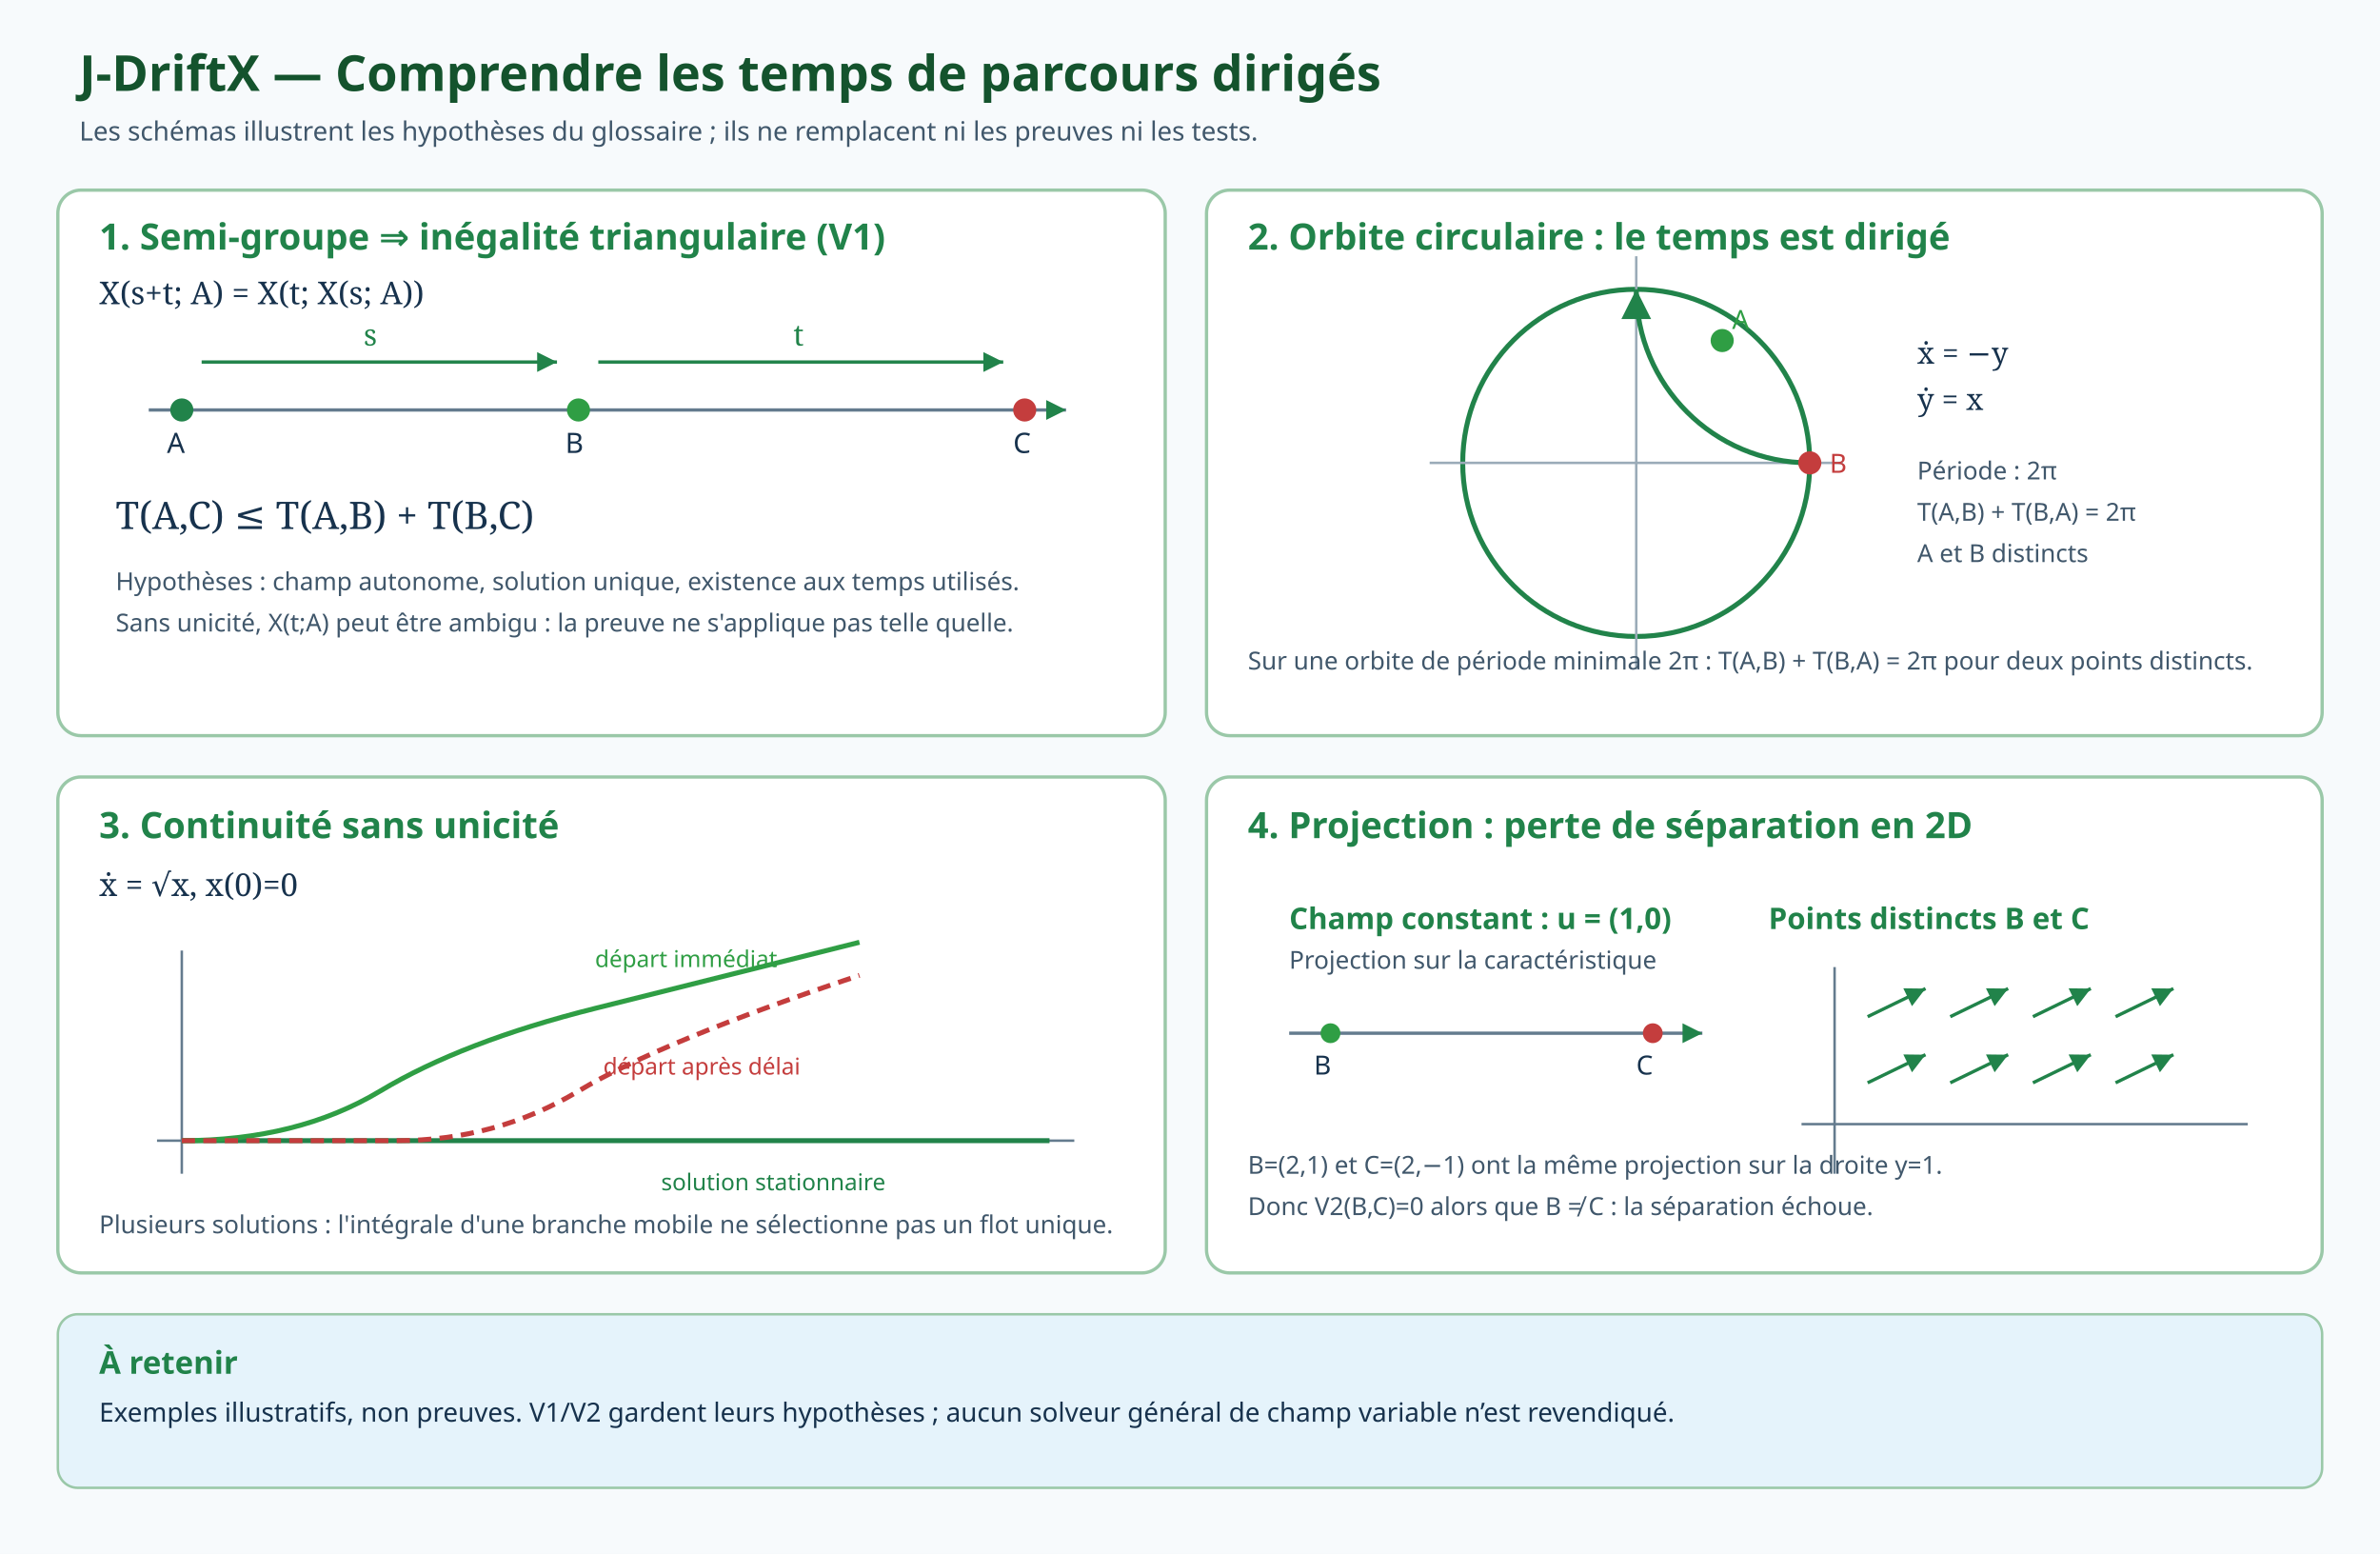
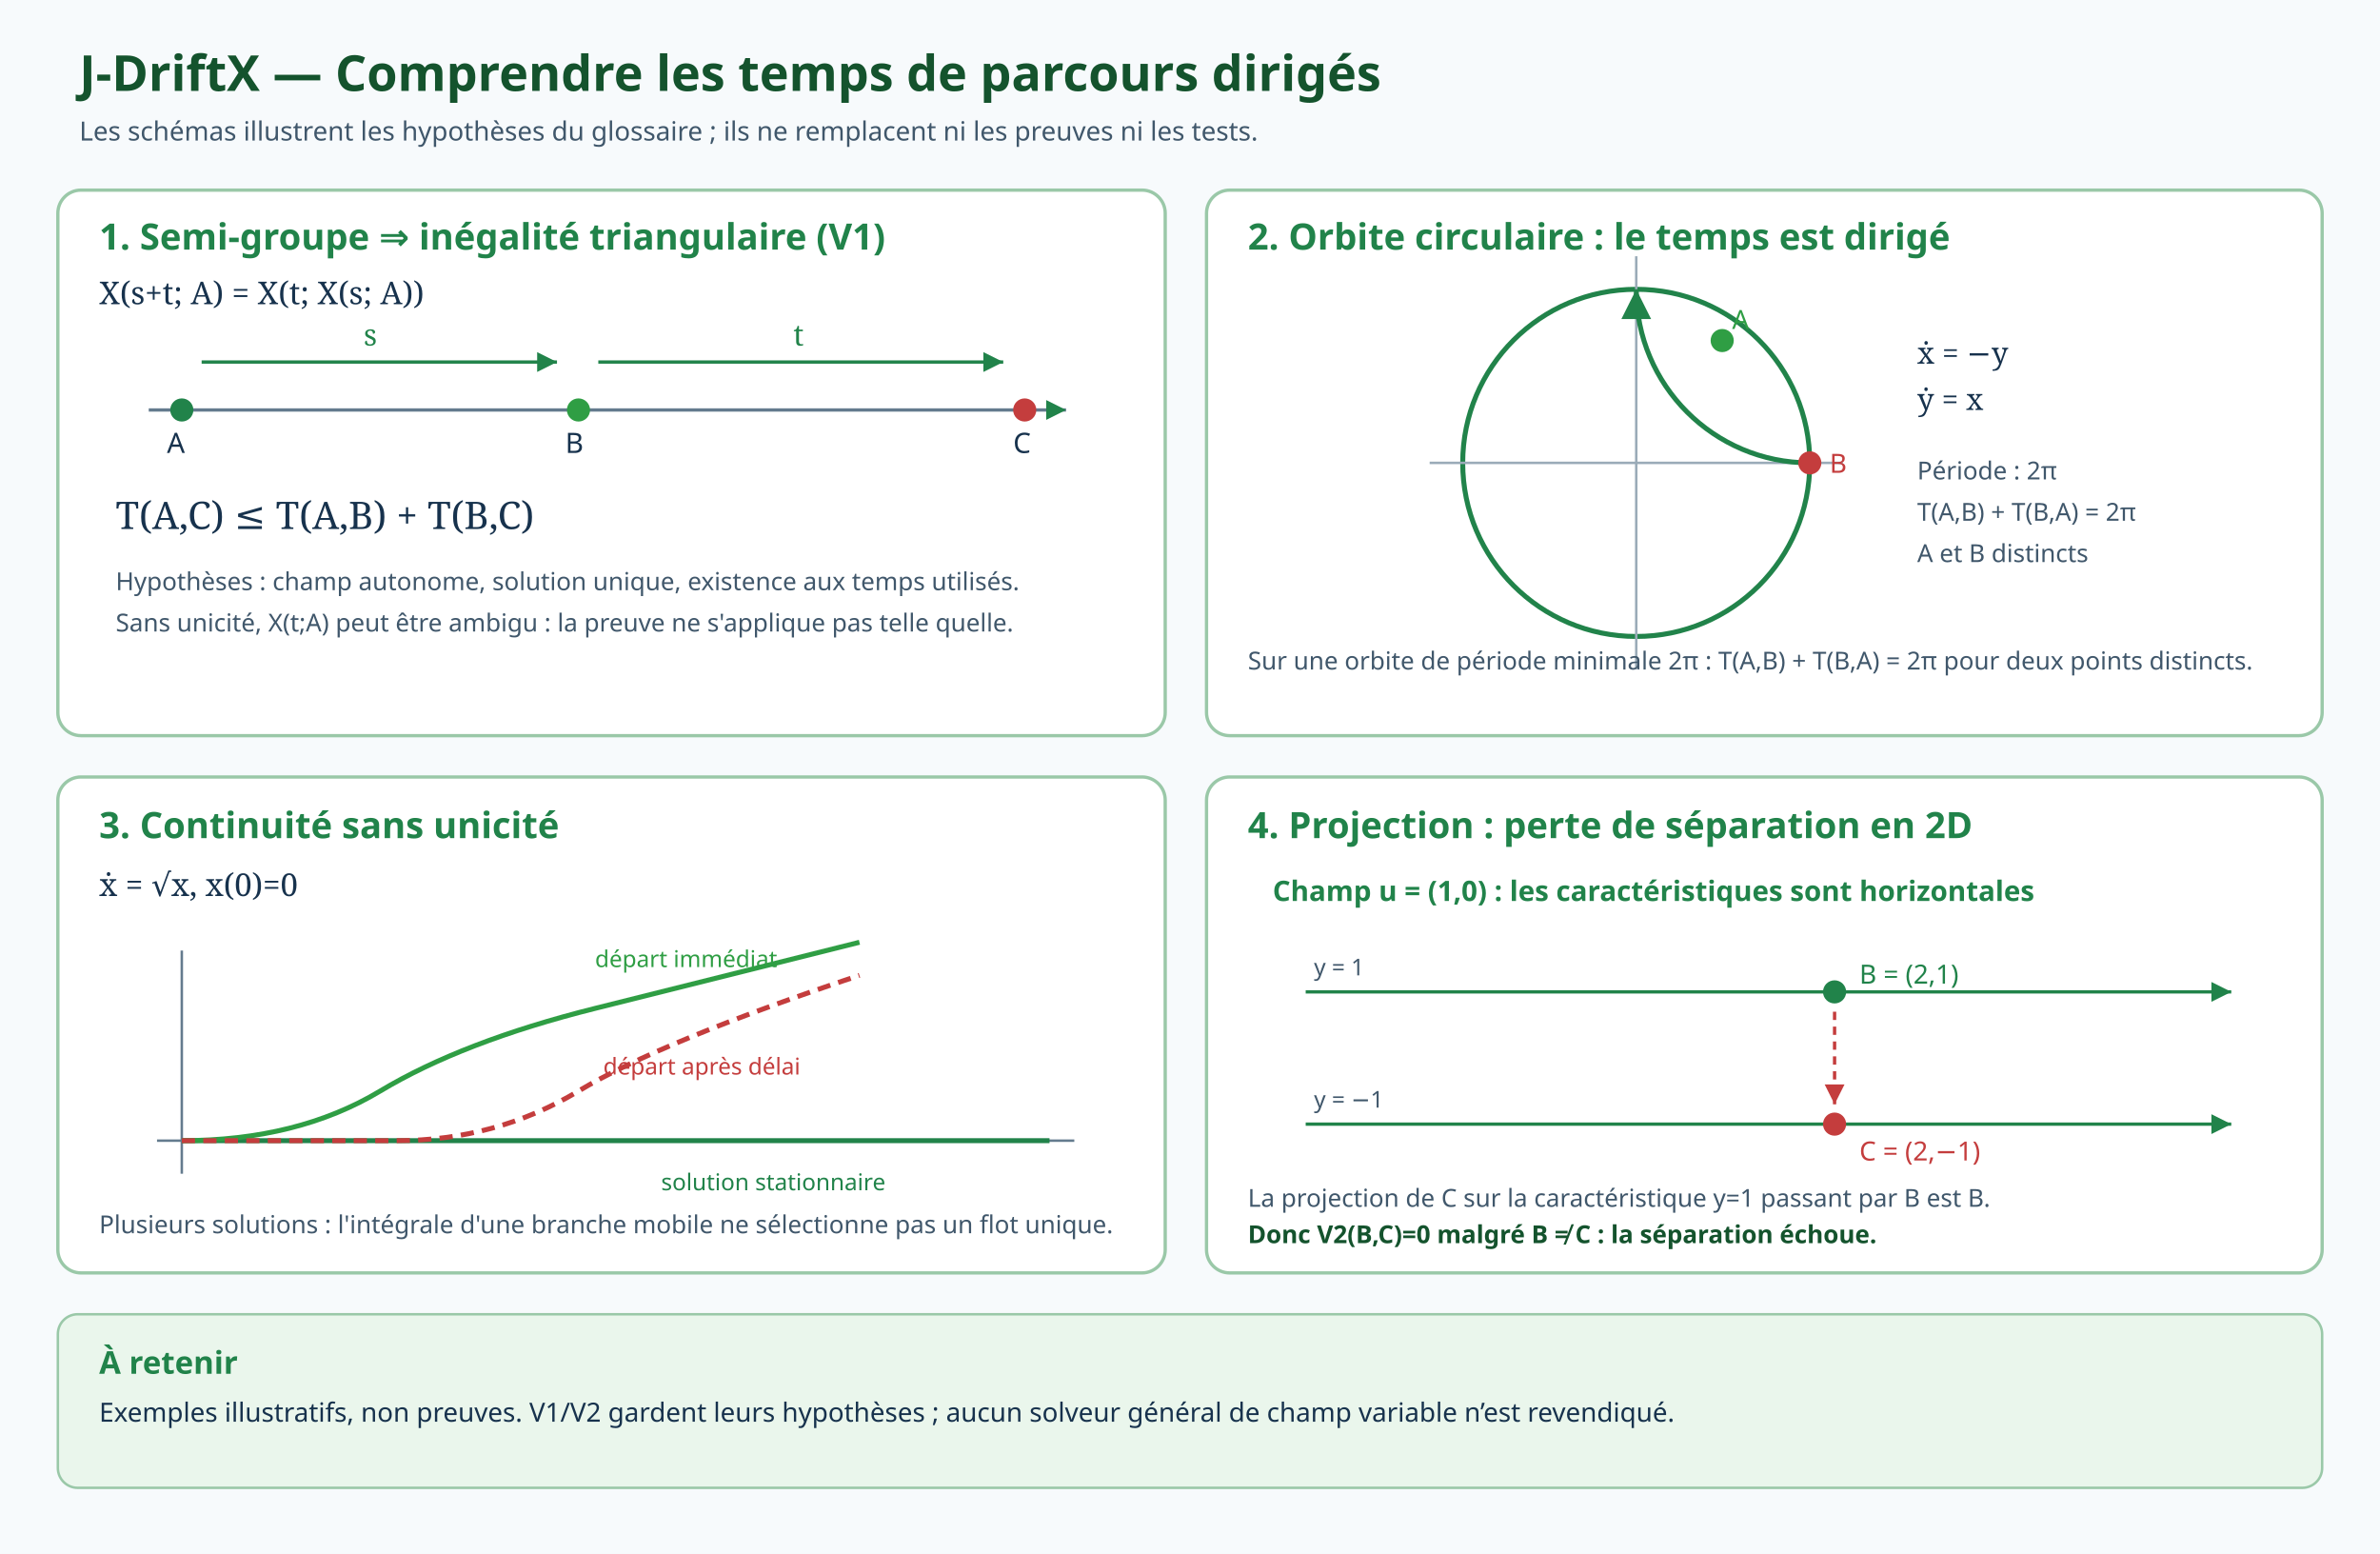
<svg xmlns="http://www.w3.org/2000/svg" width="1440" height="940" viewBox="0 0 1440 940" role="img" aria-labelledby="title desc">
  <defs>
    <marker id="arrow" markerWidth="8" markerHeight="8" refX="6" refY="3" orient="auto">
      <path d="M0,0 L6,3 L0,6 Z" fill="#21834a" />
    </marker>
    <marker id="redarrow" markerWidth="8" markerHeight="8" refX="6" refY="3" orient="auto">
      <path d="M0,0 L6,3 L0,6 Z" fill="#c43d3d" />
    </marker>
  </defs>
  <rect width="1440" height="940" fill="#f7fafc" />
  <text x="48" y="55" font-family="sans-serif" font-size="30" font-weight="700" fill="#14532d">J-DriftX — Comprendre les temps de parcours dirigés</text>
  <text x="48" y="85" font-family="sans-serif" font-size="16" fill="#40576b">Les schémas illustrent les hypothèses du glossaire ; ils ne remplacent ni les preuves ni les tests.</text>
  <rect x="35" y="115" width="670" height="330" rx="14" fill="white" stroke="#9ac8a8" stroke-width="2" />
  <text x="60" y="151" font-family="sans-serif" font-size="22" font-weight="700" fill="#21834a">1. Semi-groupe ⇒ inégalité triangulaire (V1)</text>
  <text x="60" y="184" font-family="serif" font-size="19" fill="#17324d">X(s+t; A) = X(t; X(s; A))</text>
  <line x1="90" y1="248" x2="645" y2="248" stroke="#647b8e" stroke-width="2" marker-end="url(#arrow)" />
  <circle cx="110" cy="248" r="7" fill="#21834a" />
  <circle cx="350" cy="248" r="7" fill="#2f9e44" />
  <circle cx="620" cy="248" r="7" fill="#c43d3d" />
  <text x="101" y="274" font-family="sans-serif" font-size="17" fill="#17324d">A</text>
  <text x="342" y="274" font-family="sans-serif" font-size="17" fill="#17324d">B</text>
  <text x="613" y="274" font-family="sans-serif" font-size="17" fill="#17324d">C</text>
  <line x1="122" y1="219" x2="337" y2="219" stroke="#21834a" stroke-width="2" marker-end="url(#arrow)" />
  <line x1="362" y1="219" x2="607" y2="219" stroke="#21834a" stroke-width="2" marker-end="url(#arrow)" />
  <text x="220" y="209" font-family="serif" font-size="18" fill="#21834a">s</text>
  <text x="480" y="209" font-family="serif" font-size="18" fill="#21834a">t</text>
  <text x="70" y="320" font-family="serif" font-size="23" fill="#17324d">T(A,C) ≤ T(A,B) + T(B,C)</text>
  <text x="70" y="357" font-family="sans-serif" font-size="15" fill="#40576b">Hypothèses : champ autonome, solution unique, existence aux temps utilisés.</text>
  <text x="70" y="382" font-family="sans-serif" font-size="15" fill="#40576b">Sans unicité, X(t;A) peut être ambigu : la preuve ne s'applique pas telle quelle.</text>
  <rect x="730" y="115" width="675" height="330" rx="14" fill="white" stroke="#9ac8a8" stroke-width="2" />
  <text x="755" y="151" font-family="sans-serif" font-size="22" font-weight="700" fill="#21834a">2. Orbite circulaire : le temps est dirigé</text>
  <circle cx="990" cy="280" r="105" fill="none" stroke="#21834a" stroke-width="3" />
  <line x1="865" y1="280" x2="1115" y2="280" stroke="#9aabb8" stroke-width="1.5" />
  <line x1="990" y1="155" x2="990" y2="405" stroke="#9aabb8" stroke-width="1.5" />
  <path d="M 1095 280 A 105 105 0 0 1 990 175" fill="none" stroke="#21834a" stroke-width="3" marker-end="url(#arrow)" />
  <circle cx="1095" cy="280" r="7" fill="#c43d3d" />
  <circle cx="1042" cy="206" r="7" fill="#2f9e44" />
  <text x="1107" y="286" font-family="sans-serif" font-size="16" fill="#c43d3d">B</text>
  <text x="1048" y="199" font-family="sans-serif" font-size="16" fill="#2f9e44">A</text>
  <text x="1160" y="220" font-family="serif" font-size="18" fill="#17324d">ẋ = −y</text>
  <text x="1160" y="248" font-family="serif" font-size="18" fill="#17324d">ẏ = x</text>
  <text x="1160" y="290" font-family="sans-serif" font-size="15" fill="#40576b">Période : 2π</text>
  <text x="1160" y="315" font-family="sans-serif" font-size="15" fill="#40576b">T(A,B) + T(B,A) = 2π</text>
  <text x="1160" y="340" font-family="sans-serif" font-size="15" fill="#40576b">A et B distincts</text>
  <text x="755" y="405" font-family="sans-serif" font-size="15" fill="#40576b">Sur une orbite de période minimale 2π : T(A,B) + T(B,A) = 2π pour deux points distincts.</text>
  <rect x="35" y="470" width="670" height="300" rx="14" fill="white" stroke="#9ac8a8" stroke-width="2" />
  <text x="60" y="507" font-family="sans-serif" font-size="22" font-weight="700" fill="#21834a">3. Continuité sans unicité</text>
  <text x="60" y="542" font-family="serif" font-size="19" fill="#17324d">ẋ = √x, x(0)=0</text>
  <line x1="95" y1="690" x2="650" y2="690" stroke="#647b8e" stroke-width="1.5" />
  <line x1="110" y1="710" x2="110" y2="575" stroke="#647b8e" stroke-width="1.5" />
  <path d="M110 690 L635 690" fill="none" stroke="#21834a" stroke-width="3" />
  <path d="M110 690 Q180 690 230 660 T360 610 T520 570" fill="none" stroke="#2f9e44" stroke-width="3" />
  <path d="M110 690 L240 690 Q300 690 350 660 T520 590" fill="none" stroke="#c43d3d" stroke-width="3" stroke-dasharray="8 5" />
  <text x="400" y="720" font-family="sans-serif" font-size="14" fill="#21834a">solution stationnaire</text>
  <text x="360" y="585" font-family="sans-serif" font-size="14" fill="#2f9e44">départ immédiat</text>
  <text x="365" y="650" font-family="sans-serif" font-size="14" fill="#c43d3d">départ après délai</text>
  <text x="60" y="746" font-family="sans-serif" font-size="15" fill="#40576b">Plusieurs solutions : l'intégrale d'une branche mobile ne sélectionne pas un flot unique.</text>
  <rect x="730" y="470" width="675" height="300" rx="14" fill="white" stroke="#9ac8a8" stroke-width="2" />
  <text x="755" y="507" font-family="sans-serif" font-size="22" font-weight="700" fill="#21834a">4. Projection : perte de séparation en 2D</text>
-   <line x1="780" y1="625" x2="1030" y2="625" stroke="#647b8e" stroke-width="2" marker-end="url(#arrow)" />
-   <circle cx="805" cy="625" r="6" fill="#2f9e44" />
-   <circle cx="1000" cy="625" r="6" fill="#c43d3d" />
-   <text x="795" y="650" font-family="sans-serif" font-size="16" fill="#17324d">B</text>
-   <text x="990" y="650" font-family="sans-serif" font-size="16" fill="#17324d">C</text>
-   <text x="780" y="562" font-family="sans-serif" font-size="18" font-weight="700" fill="#21834a">Champ constant : u = (1,0)</text>
-   <text x="780" y="586" font-family="sans-serif" font-size="15" fill="#40576b">Projection sur la caractéristique</text>
-   <text x="1070" y="562" font-family="sans-serif" font-size="18" font-weight="700" fill="#21834a">Points distincts B et C</text>
-   <line x1="1090" y1="680" x2="1360" y2="680" stroke="#647b8e" stroke-width="1.5" />
-   <line x1="1110" y1="710" x2="1110" y2="585" stroke="#647b8e" stroke-width="1.5" />
-   <g stroke="#21834a" stroke-width="2" marker-end="url(#arrow)">
-     <line x1="1130" y1="655" x2="1165" y2="638" />
-     <line x1="1180" y1="655" x2="1215" y2="638" />
-     <line x1="1230" y1="655" x2="1265" y2="638" />
-     <line x1="1280" y1="655" x2="1315" y2="638" />
-     <line x1="1130" y1="615" x2="1165" y2="598" />
-     <line x1="1180" y1="615" x2="1215" y2="598" />
-     <line x1="1230" y1="615" x2="1265" y2="598" />
-     <line x1="1280" y1="615" x2="1315" y2="598" />
-   </g>
-   <text x="755" y="710" font-family="sans-serif" font-size="15" fill="#40576b">B=(2,1) et C=(2,−1) ont la même projection sur la droite y=1.</text>
-   <text x="755" y="735" font-family="sans-serif" font-size="15" fill="#40576b">Donc V2(B,C)=0 alors que B ≠ C : la séparation échoue.</text>
-   <rect x="35" y="795" width="1370" height="105" rx="12" fill="#e5f3fb" stroke="#9ac8a8" stroke-width="1.5" />
+   <text x="770" y="545" font-family="sans-serif" font-size="17" font-weight="700" fill="#21834a">Champ u = (1,0) : les caractéristiques sont horizontales</text>
+   <line x1="790" y1="600" x2="1350" y2="600" stroke="#21834a" stroke-width="2" marker-end="url(#arrow)" />
+   <line x1="790" y1="680" x2="1350" y2="680" stroke="#21834a" stroke-width="2" marker-end="url(#arrow)" />
+   <text x="795" y="590" font-family="sans-serif" font-size="14" fill="#40576b">y = 1</text>
+   <text x="795" y="670" font-family="sans-serif" font-size="14" fill="#40576b">y = −1</text>
+   <line x1="1110" y1="612" x2="1110" y2="668" stroke="#c43d3d" stroke-width="2" stroke-dasharray="5 4" marker-end="url(#redarrow)" />
+   <circle cx="1110" cy="600" r="7" fill="#21834a" />
+   <circle cx="1110" cy="680" r="7" fill="#c43d3d" />
+   <text x="1125" y="595" font-family="sans-serif" font-size="16" fill="#21834a">B = (2,1)</text>
+   <text x="1125" y="702" font-family="sans-serif" font-size="16" fill="#c43d3d">C = (2,−1)</text>
+   <text x="755" y="730" font-family="sans-serif" font-size="15" fill="#40576b">La projection de C sur la caractéristique y=1 passant par B est B.</text>
+   <text x="755" y="752" font-family="sans-serif" font-size="15" font-weight="700" fill="#14532d">Donc V2(B,C)=0 malgré B ≠ C : la séparation échoue.</text>
+   <rect x="35" y="795" width="1370" height="105" rx="12" fill="#eaf6ec" stroke="#9ac8a8" stroke-width="1.5" />
  <text x="60" y="831" font-family="sans-serif" font-size="19" font-weight="700" fill="#21834a">À retenir</text>
  <text x="60" y="860" font-family="sans-serif" font-size="16" fill="#17324d">Exemples illustratifs, non preuves. V1/V2 gardent leurs hypothèses ; aucun solveur général de champ variable n’est revendiqué.</text>
</svg>
